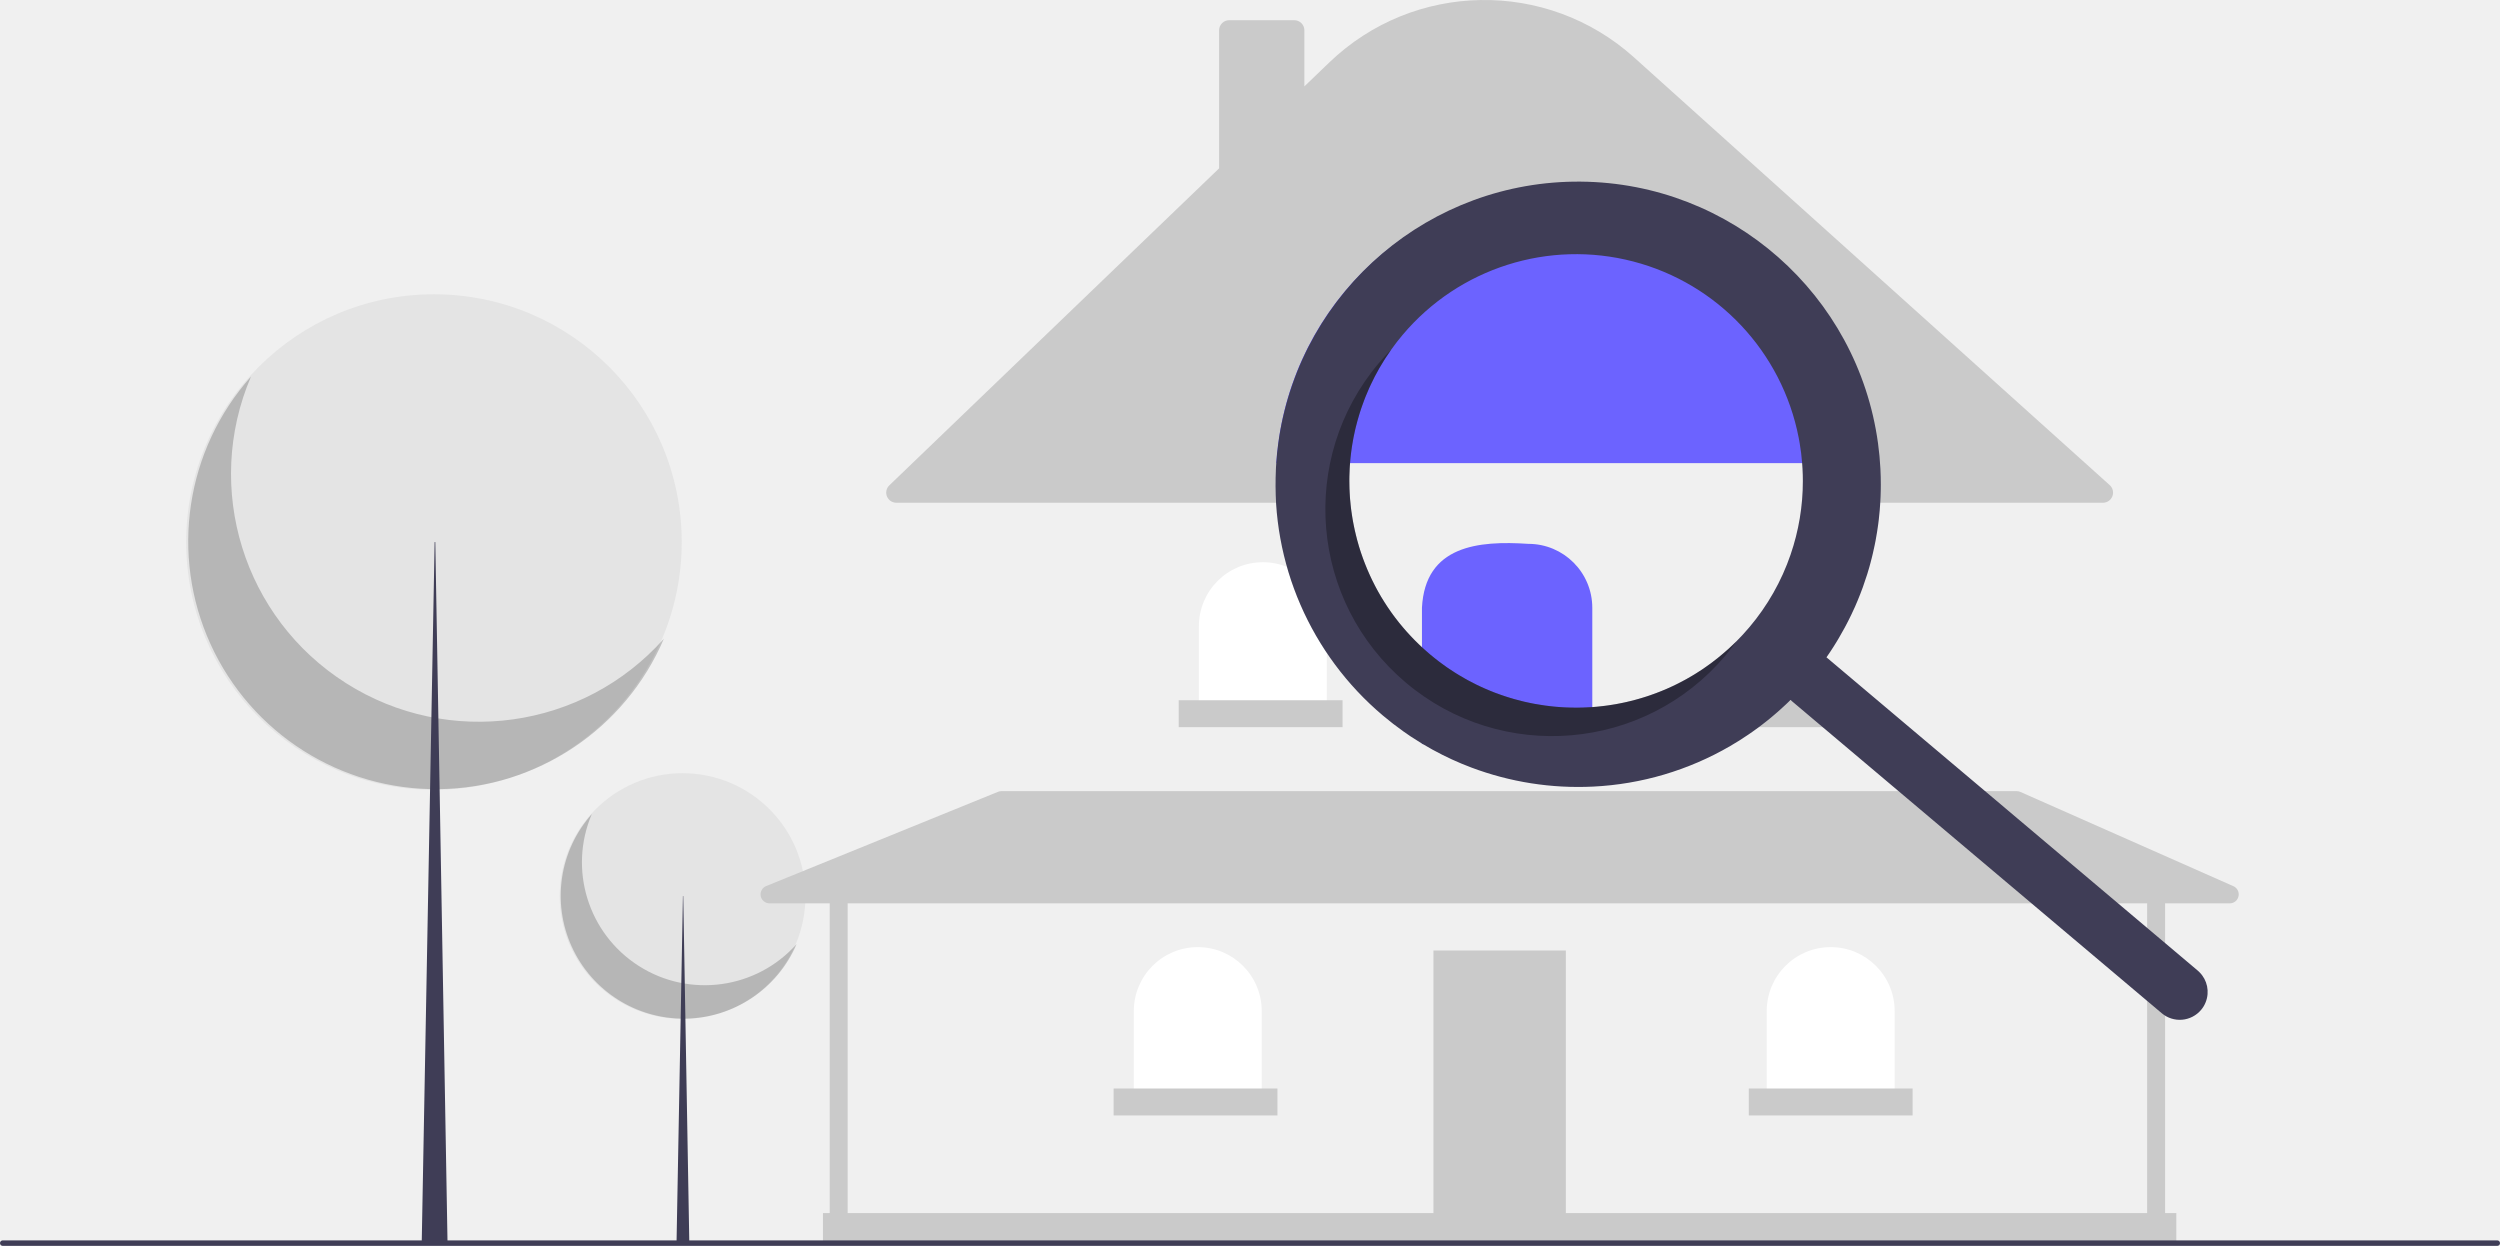
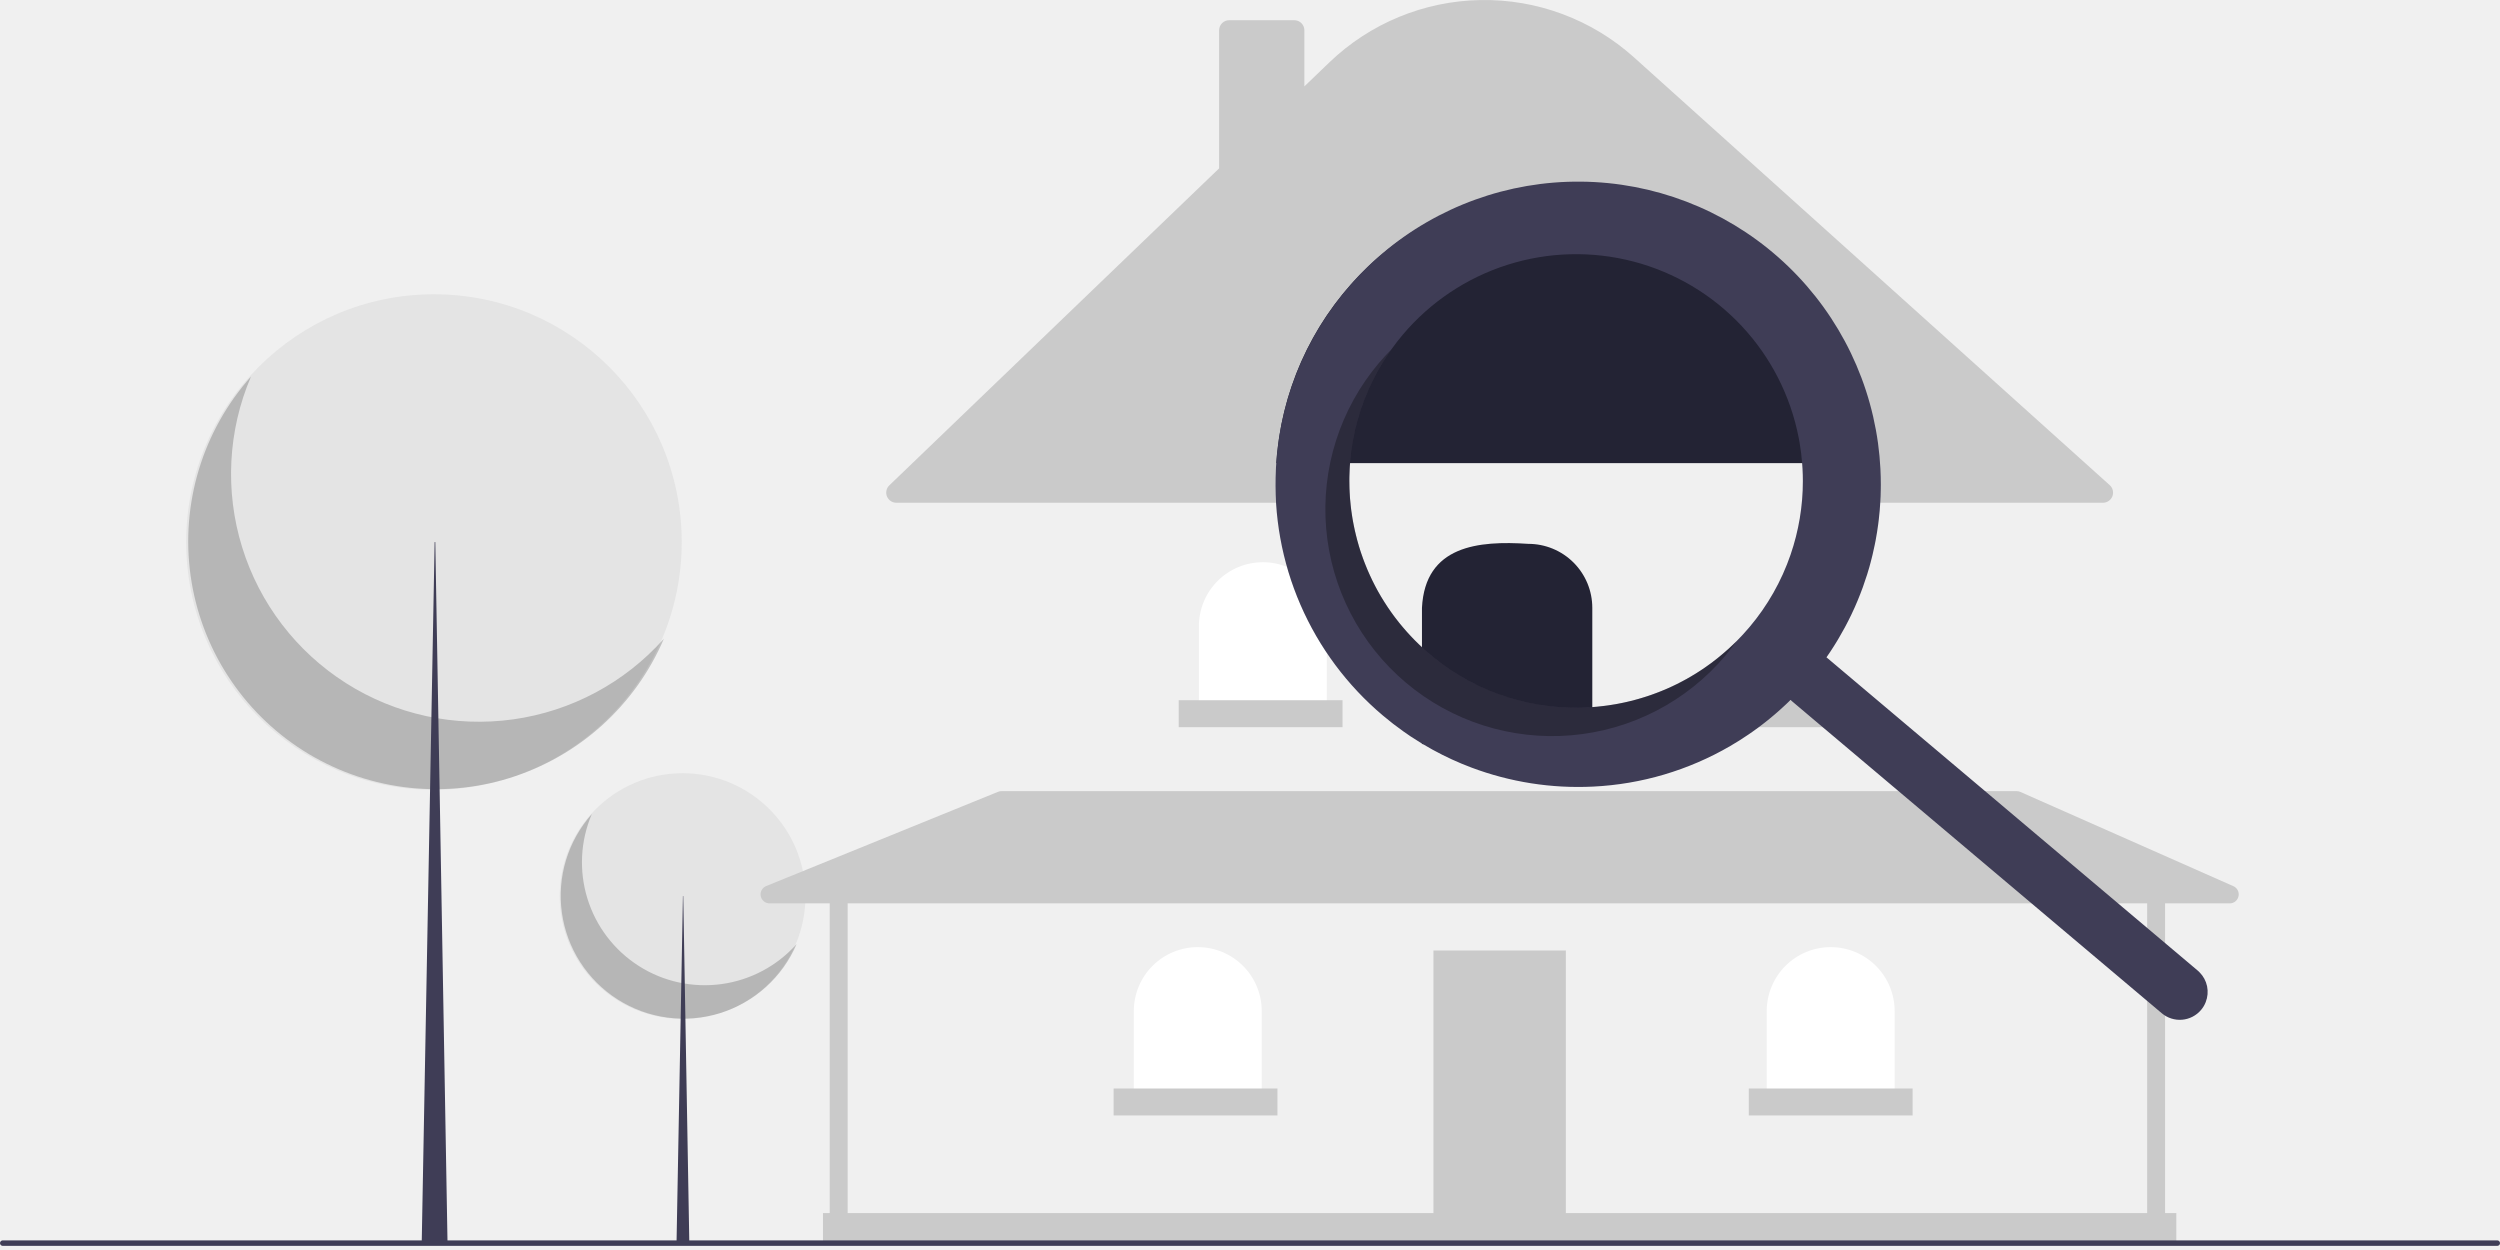
- <svg xmlns="http://www.w3.org/2000/svg" width="909" height="453" viewBox="0 0 909 453" role="img" artist="Katerina Limpitsouni" source="https://undraw.co/">
-   <circle cx="248.187" cy="325.819" r="44.682" fill="#e4e4e4" />
-   <path d="M360.695,519.474a44.686,44.686,0,0,0,74.454,47.29A44.686,44.686,0,1,1,360.695,519.474Z" transform="translate(-145.5 -223.5)" opacity="0.2" style="isolation:isolate" />
-   <polygon points="248.31 325.819 248.432 325.819 250.642 452.5 245.977 452.5 248.31 325.819" fill="#3f3d56" />
-   <circle cx="157.782" cy="197.087" r="90.087" fill="#e4e4e4" />
-   <path d="M236.764,360.416A90.094,90.094,0,0,0,386.876,455.762,90.095,90.095,0,1,1,236.764,360.416Z" transform="translate(-145.5 -223.5)" opacity="0.2" style="isolation:isolate" />
-   <polygon points="158.029 197.087 158.277 197.087 162.732 452.5 153.327 452.5 158.029 197.087" fill="#3f3d56" />
-   <rect x="338.809" y="320.3" width="412.922" height="122.408" fill="#f0f0f0" />
-   <rect x="521.196" y="345.597" width="48.147" height="97.11" fill="#cacaca" />
-   <rect x="362.882" y="175.859" width="364.775" height="112.615" fill="#f0f0f0" />
-   <path d="M910.139,406.295H471.401a3.672,3.672,0,0,1-2.545-6.32l119.907-115.256V234.517a3.676,3.676,0,0,1,3.672-3.672h23.665a3.676,3.676,0,0,1,3.672,3.672v20.396l9.057-8.706a81.373,81.373,0,0,1,110.8-1.842L912.594,399.892a3.673,3.673,0,0,1-2.455,6.403Z" transform="translate(-145.5 -223.5)" fill="#cacaca" />
-   <path d="M459.176,204.421h0a23.257,23.257,0,0,1,23.257,23.257v31.418a0,0,0,0,1,0,0H435.919a0,0,0,0,1,0,0v-31.418A23.257,23.257,0,0,1,459.176,204.421Z" fill="#fff" />
-   <path d="M545.27,204.829h0a23.257,23.257,0,0,1,23.257,23.257v31.418a0,0,0,0,1,0,0H522.012a0,0,0,0,1,0,0v-31.418A23.257,23.257,0,0,1,545.27,204.829Z" fill="#fff" />
-   <path d="M631.363,205.237h0a23.257,23.257,0,0,1,23.257,23.257v31.418a0,0,0,0,1,0,0H608.106a0,0,0,0,1,0,0v-31.418A23.257,23.257,0,0,1,631.363,205.237Z" fill="#fff" />
-   <path d="M665.637,344.373h0a23.257,23.257,0,0,1,23.257,23.257v31.418a0,0,0,0,1,0,0H642.38a0,0,0,0,1,0,0v-31.418A23.257,23.257,0,0,1,665.637,344.373Z" fill="#fff" />
-   <path d="M435.511,344.373h0a23.257,23.257,0,0,1,23.257,23.257v31.418a0,0,0,0,1,0,0H412.254a0,0,0,0,1,0,0v-31.418A23.257,23.257,0,0,1,435.511,344.373Z" fill="#fff" />
-   <path d="M957.557,545.711,880.097,511.437a3.264,3.264,0,0,0-1.321-.279H509.618a3.263,3.263,0,0,0-1.229.24l-84.315,34.274a3.264,3.264,0,0,0,1.229,6.288H447.179v112.615h-2.448V676H936.809V664.575h-4.08v-112.615H956.236A3.264,3.264,0,0,0,957.557,545.711Zm-31.356,118.864H453.707v-112.615H926.2Z" transform="translate(-145.5 -223.5)" fill="#cacaca" />
-   <rect x="428.575" y="254.608" width="59.572" height="9.793" fill="#cacaca" />
-   <rect x="515.892" y="254.608" width="59.572" height="9.793" fill="#cacaca" />
-   <rect x="603.209" y="254.608" width="59.572" height="9.793" fill="#cacaca" />
-   <rect x="635.851" y="395.784" width="59.572" height="9.793" fill="#cacaca" />
-   <rect x="404.909" y="395.784" width="59.572" height="9.793" fill="#cacaca" />
-   <path d="M1053.5,676.5h-907a1,1,0,0,1,0-2h907a1,1,0,0,1,0,2Z" transform="translate(-145.5 -223.5)" fill="#3f3d56" />
-   <path d="M825.366,397.68c0,.64-.01,1.29-.02,1.93-.01.77-.03,1.53-.06,2.3-.03.67-.06,1.33-.1,1.99-.12,2.21-.31,4.41-.57,6.62-.06.56-.13,1.11-.21,1.67-.06.43-.12.87-.19,1.31-.07.49-.14.98-.22,1.47q-.24,1.56-.54,3.12c-.1.52-.2,1.04-.31,1.56-.21,1.03-.44,2.07-.68,3.1-.02.08-.04.17-.06.25-.12.51-.24,1.01-.37,1.52-.04.15-.07.29-.12.44-.09.38-.19.76-.29,1.14-.14.53-.28,1.05-.43,1.58-.24.82-.48,1.63-.73,2.45a2.581,2.581,0,0,0-.08.26c-.48,1.55-.99,3.08-1.55,4.6-.29.8-.6,1.61-.91,2.41-.31.8-.63,1.6-.96,2.39-.32.77-.65,1.54-.98,2.3-.08.18-.16.36-.25.54-.35.79-.71,1.56-1.08,2.33-.01.01-.01.03-.02.04-.29.62-.6,1.24-.91,1.85a.075.075,0,0,1-.02.05c-.3.6-.61,1.2-.93,1.79l-.51.97-.06.11c-.64,1.19-1.3,2.37-2,3.54-.15.26-.3.52-.45.77-.15.26-.31.52-.47.77q-.15.27-.33.54c-.21.34-.42.69-.64,1.03-.04.07-.09.14-.13.21-.38.59-.76,1.17-1.14,1.76-.47.71-.95,1.41-1.44,2.11l-10.86,17.38-.47-.39-.13-.12h-.01l-.43-.36-1.18-1c-.36.35-.71.7-1.07,1.04-.14.14-.29.27-.43.41-.11.1-.21.2-.32.3a104.718,104.718,0,0,1-69.98,29.75h-.03a114.298,114.298,0,0,1-57.03-13.46c-.39-.2-.77-.4-1.15-.63-2.28-1.24-4.51-2.55-6.7-3.95-.01-.01-.02-.01-.03-.02q-3.81-2.7-7.44-5.76a109.927,109.927,0,0,1-38.93-89.79c.03-.67.07-1.33.12-2q.24-3.63.74-7.23c.09-.67.19-1.34.29-2h213.78q.63,4.59.87,9.23C825.316,393.83,825.366,395.75,825.366,397.68Z" transform="translate(-145.5 -223.5)" fill="#f0f0f0" />
-   <path d="M824.346,382.67a108.092,108.092,0,0,0-213.78,0c-.1.66-.2,1.33-.29,2q-.495,3.6-.74,7.23H825.217Q824.976,387.265,824.346,382.67Z" transform="translate(-145.5 -223.5)" fill="#6c63ff" />
-   <path d="M724.459,494.047H662.521V444.5c1.143-22.643,20.496-24.471,38.68-23.256a23.256,23.256,0,0,1,23.257,23.256Z" transform="translate(-145.5 -223.5)" fill="#6c63ff" />
-   <path d="M662.516,458.82V458.83c0,.01.01.01.02.01ZM637.606,382.67c-.04.25-.09.5-.13.75.04-.25.09-.5.14-.75Zm-1.24,9.23c-.03.38-.06.76-.08,1.14q.03-.57.09-1.14a1.475,1.475,0,0,1,.01-.21C636.376,391.76,636.376,391.83,636.366,391.9Zm26.15,66.93c0,.01.01.01.02.01l-.02-.02Zm-24.91-76.16c-.04.25-.09.5-.13.75.04-.25.09-.5.14-.75Zm-1.32,10.37q.03-.57.09-1.14a1.475,1.475,0,0,1,.01-.21c-.01.07-.01.14-.02.21C636.336,392.28,636.306,392.66,636.286,393.04ZM945.226,577a6.772,6.772,0,0,0-.62-.58l-.01-.01-49.52-41.79-1.28-1.08-4.87-4.11-1.22-1.03L880.766,522.54l-1.9-1.6L874.937,517.62l-2.01-1.7-18.96-15.99L843.096,490.76l-1.46-1.23-32.03-27.03c.49-.7.97-1.4,1.44-2.11.38-.59.76-1.17,1.14-1.76.04-.07.09-.14.13-.21.22-.34.43-.69.64-1.03q.18-.27.33-.54c.16-.25.32-.51.47-.77.15-.25.3-.51.45-.77.7-1.17,1.36-2.35,2-3.54l.06-.11.51-.97c.32-.59.63-1.19.93-1.79a.075.075,0,0,0,.02-.05c.31-.61.62-1.23.91-1.85.01-.01.01-.03.02-.04.37-.77.73-1.54,1.08-2.33.09-.18.17-.36.25-.54.33-.76.66-1.53.98-2.3.33-.79.65-1.59.96-2.39.31-.8.62-1.61.91-2.41q.825-2.295,1.55-4.6a2.581,2.581,0,0,1,.08-.26c.25-.82.49-1.63.73-2.45.15-.53.29-1.05.43-1.58.1-.38.2-.76.29-1.14.05-.15.08-.29.12-.44.13-.51.25-1.01.37-1.52.02-.08.04-.17.06-.25.24-1.03.47-2.07.68-3.1.11-.52.21-1.04.31-1.56.19-1.04.38-2.08.54-3.12.08-.49.15-.98.22-1.47.07-.44.13-.88.19-1.31.08-.56.15-1.11.21-1.67.26-2.21.45-4.41.57-6.62.04-.66.07-1.32.1-1.99.03-.77.05-1.53.06-2.3.01-.64.02-1.29.02-1.93,0-1.93-.05-3.85-.15-5.78q-.24-4.635-.87-9.23a110.052,110.052,0,0,0-217.78-2c-.1.66-.2,1.33-.29,2q-.495,3.6-.74,7.23c-.05.67-.09,1.33-.12,2a109.927,109.927,0,0,0,38.93,89.79q3.63,3.06,7.44,5.76c.01.01.02.01.03.02.85.6,1.7,1.19,2.56,1.77,1.37.9,2.75,1.78,4.14,2.62.11.06.22.13.33.19,1.2.72,2.41,1.41,3.62,2.08h.01a108.153,108.153,0,0,0,13.99,6.44,110.384,110.384,0,0,0,44.23,6.94h.03a109.761,109.761,0,0,0,49.91-14.77c2.21-1.28,4.39-2.65,6.52-4.11.53-.36,1.07-.73,1.59-1.1.64-.45,1.28-.92,1.92-1.39.01,0,.01-.01.02-.01a1.43,1.43,0,0,1,.15-.11c.43-.33.87-.66,1.29-.98.11-.08.22-.16.33-.25a.481.481,0,0,0,.08-.07c.25-.18.49-.38.74-.57.25-.19.49-.39.74-.59a.939.939,0,0,0,.12-.09c.28-.23.56-.45.84-.68.29-.23.57-.47.84-.7.28-.23.55-.46.83-.7.24-.2.49-.41.73-.63.08-.06.15-.13.23-.2a.713.713,0,0,1,.1-.08c.33-.28.65-.57.97-.86.08-.07.15-.14.23-.21.49-.44.98-.88,1.46-1.34.11-.1.23-.21.34-.31.11-.1.21-.2.32-.3.14-.14.29-.27.43-.41.36-.34.71-.69,1.07-1.04l1.18,1,.43.36h.01l.13.12.47.39,6.98,5.9.15.13.12.09.79.67,1.58,1.34,1.58,1.33.23.19,7.35,6.2,1.02.86,7.09,5.98,36.7,30.97,1.28,1.08,50.23,42.38,12.88,10.87,4.79,4.04a10.133,10.133,0,0,0,14.29-1.2,9.842,9.842,0,0,0,1.69-2.84A10.091,10.091,0,0,0,945.226,577ZM655.556,345.19a82.447,82.447,0,0,1,143.95,37.48c.13.67.25,1.33.36,2,.41,2.39.71,4.81.89,7.23.05.67.1,1.33.13,2,.09,1.5.13,3.01.13,4.51a82.078,82.078,0,0,1-4.46,26.74v.01a82.007,82.007,0,0,1-14.97,26.38c-.14.16-.28.33-.43.49-1.32,1.56-2.71,3.06-4.14,4.49-.01.01-.02.03-.03.04-.49.49-.99.99-1.49,1.45-1.02.99-2.06,1.93-3.12,2.83q-2.385,2.085-4.89,3.91c-.56.41-1.12.81-1.69,1.21-.56.4-1.13.78-1.7,1.16-1.14.76-2.3,1.49-3.47,2.18-.58.35-1.18.69-1.77,1.02-.59.34-1.19.66-1.79.97-.6.32-1.2.63-1.81.93-1.21.61-2.43,1.18-3.67,1.71q-.93.42-1.86.78c-.39.16-.77.32-1.16.46a3.761,3.761,0,0,1-.47.18q-.315.135-.63.24a1.816,1.816,0,0,1-.21.08c-.43.17-.85.32-1.29.47-.63.23-1.26.44-1.9.64-.64.21-1.27.41-1.91.59-.64.2-1.29.38-1.93.55-.65.18-1.29.35-1.94.5-.69.18-1.38.34-2.08.49-.61.14-1.21.26-1.82.37-.57.12-1.15.22-1.72.32-.8.14-1.6.27-2.41.38-.44.07-.87.13-1.31.17-.19.03-.37.05-.55.07-.56.08-1.12.14-1.67.19-.15.01-.29.03-.43.04-.61.06-1.23.11-1.84.16-1.31.09-2.61.15-3.92.18-.66.01-1.33.02-1.99.02s-1.32-.01-1.98-.03c0,0,0,.01-.01,0-.01.01-.01.01-.02,0a.014.014,0,0,1-.02,0,.17.17,0,0,1-.1,0c-.47,0-.94-.02-1.4-.05-.34-.01-.69-.02-1.04-.05q-.705-.03-1.41-.09c-.15,0-.3-.02-.45-.03a1.486,1.486,0,0,1-.21-.02c-.48-.04-.97-.08-1.45-.13-.24-.02-.49-.04-.73-.07-.73-.08-1.46-.17-2.18-.27-.82-.1-1.64-.22-2.45-.37-.38-.05-.75-.12-1.12-.19q-.735-.12-1.47-.27c-.51-.1-1.02-.2-1.53-.32-.41-.09-.83-.18-1.24-.28-.2-.04-.4-.09-.59-.14-1.05-.25-2.09-.52-3.12-.82-.65-.18-1.3-.37-1.94-.57-.88-.27-1.75-.56-2.62-.87-.34-.11-.67-.23-1.01-.36-.34-.11-.67-.24-1.01-.37-.31-.11-.62-.23-.92-.35-.5-.19-.99-.39-1.48-.59-1.01-.41-2-.84-2.99-1.3-.56-.27-1.12-.53-1.67-.8q-3.255-1.575-6.41-3.5c-.52-.31-1.04-.64-1.56-.97-.65-.4-1.28-.82-1.91-1.24-.35-.24-.69-.47-1.03-.71-.63-.44-1.25-.89-1.86-1.34-.32-.23-.64-.47-.95-.71-1.11-.84-2.2-1.72-3.27-2.62-.51-.43-1.02-.87-1.52-1.32-.21-.18-.42-.37-.63-.56-.24-.22-.48-.43-.71-.66l-.02-.02c-.35-.31-.7-.64-1.04-.97-.53-.5-1.05-1.01-1.55-1.53-.52-.51-1.02-1.04-1.51-1.56-.5-.52-.98-1.05-1.45-1.59q-.72-.795-1.41-1.62c-.45-.52-.89-1.06-1.31-1.59q-1.53-1.89-2.92-3.85c-.43-.6-.84-1.2-1.24-1.81-.43-.62-.84-1.25-1.23-1.88-.41-.63-.8-1.27-1.18-1.92a.209.209,0,0,0-.04-.06c-.75-1.27-1.47-2.55-2.14-3.85q-1.035-1.98-1.95-4c-.31-.67-.61-1.35-.89-2.03-.58-1.37-1.12-2.74-1.62-4.13-.25-.67-.48-1.34-.71-2.02a.495.495,0,0,0-.04-.13c-.46-1.38-.88-2.77-1.25-4.17-.01-.02-.01-.04-.02-.06-.19-.69-.37-1.38-.53-2.08-.16-.61-.3-1.22-.43-1.84-.15-.69-.3-1.38-.43-2.08-.07-.36-.14-.72-.2-1.08-.06-.3-.11-.61-.16-.91-.05-.3-.1-.61-.15-.92q-.15-.915-.27-1.83c-.1-.72-.18-1.44-.26-2.17-.09-.87-.17-1.74-.24-2.62-.05-.59-.08-1.19-.11-1.79-.03-.55-.06-1.1-.07-1.65a.139.139,0,0,1,0-.09.014.014,0,0,1,0-.02c-.01-.01-.01-.01,0-.02a.014.014,0,0,1,0-.02c-.01-.22-.02-.44-.02-.66q-.03-.975-.03-1.95c0-.59.01-1.17.02-1.76q.03-1.23.09-2.46c0-.18.02-.35.03-.53.01-.18.02-.35.03-.53q.03-.57.09-1.14a1.475,1.475,0,0,1,.01-.21c.03-.43.07-.86.11-1.29.08-.86.18-1.73.29-2.59.06-.43.11-.86.18-1.29.04-.3.09-.61.14-.92q.06-.465.15-.93c.07-.41.14-.83.22-1.25.04-.25.09-.5.14-.75q.285-1.5.63-3c.23-1.01.49-2.01.77-3.01.27-1.01.57-2.02.89-3.03.15-.51.31-1.01.49-1.51.33-1.01.68-2.01,1.07-3,.18-.49.37-.99.58-1.48.4-.99.82-1.98,1.25-2.95.22-.49.44-.98.68-1.47.45-.97.92-1.94,1.43-2.89.49-.97,1.02-1.92,1.56-2.86s1.1-1.88,1.69-2.81c.27-.46.57-.93.88-1.38.6-.92,1.23-1.84,1.87-2.74C652.697,348.72,654.086,346.93,655.556,345.19ZM636.366,391.9c-.03.38-.06.76-.08,1.14q.03-.57.09-1.14a1.475,1.475,0,0,1,.01-.21C636.376,391.76,636.376,391.83,636.366,391.9Zm1.24-9.23c-.04.25-.09.5-.13.75.04-.25.09-.5.14-.75Zm24.91,76.15V458.83c0,.01.01.01.02.01Z" transform="translate(-145.5 -223.5)" fill="#3f3d56" />
-   <path d="M665.398,461.379a82.455,82.455,0,0,1-13.991-110.84q-2.365,2.381-4.572,4.988A82.45,82.45,0,1,0,772.864,461.87q2.202-2.61,4.148-5.346A82.455,82.455,0,0,1,665.398,461.379Z" transform="translate(-145.5 -223.5)" opacity="0.3" style="isolation:isolate" />
+ <svg xmlns="http://www.w3.org/2000/svg" width="148" height="74" viewBox="0 0 148 74" fill="none">
+   <path d="M40.409 60.324C44.427 60.324 47.684 57.067 47.684 53.049C47.684 49.031 44.427 45.774 40.409 45.774C36.391 45.774 33.134 49.031 33.134 53.049C33.134 57.067 36.391 60.324 40.409 60.324Z" fill="#E4E4E4" />
+   <path opacity="0.2" d="M35.037 48.19C34.359 49.777 34.267 51.554 34.778 53.203C35.288 54.852 36.369 56.265 37.826 57.191C39.283 58.117 41.022 58.494 42.732 58.255C44.442 58.017 46.011 57.178 47.16 55.889C46.745 56.859 46.125 57.727 45.341 58.433C44.558 59.139 43.63 59.667 42.623 59.979C41.616 60.291 40.552 60.381 39.507 60.241C38.462 60.102 37.459 59.737 36.569 59.171C35.678 58.606 34.922 57.853 34.351 56.966C33.78 56.079 33.409 55.079 33.264 54.034C33.118 52.99 33.201 51.926 33.507 50.917C33.814 49.908 34.336 48.977 35.037 48.19Z" fill="black" />
+   <path d="M40.429 53.049H40.449L40.809 73.674H40.049L40.429 53.049Z" fill="#3F3D56" />
+   <path d="M25.689 46.757C33.79 46.757 40.357 40.19 40.357 32.089C40.357 23.988 33.79 17.421 25.689 17.421C17.589 17.421 11.022 23.988 11.022 32.089C11.022 40.19 17.589 46.757 25.689 46.757Z" fill="#E4E4E4" />
+   <path opacity="0.2" d="M14.859 22.292C13.491 25.493 13.306 29.075 14.336 32.4C15.366 35.724 17.544 38.575 20.483 40.441C23.421 42.307 26.926 43.067 30.374 42.587C33.821 42.106 36.985 40.415 39.3 37.816C38.464 39.771 37.213 41.522 35.634 42.946C34.055 44.369 32.185 45.433 30.153 46.062C28.122 46.692 25.979 46.872 23.871 46.591C21.763 46.309 19.742 45.573 17.947 44.433C16.152 43.293 14.626 41.776 13.476 39.988C12.325 38.2 11.577 36.183 11.283 34.077C10.989 31.971 11.157 29.826 11.775 27.791C12.392 25.756 13.445 23.88 14.859 22.292Z" fill="black" />
+   <path d="M25.73 32.089H25.77L26.495 73.674H24.964L25.73 32.089Z" fill="#3F3D56" />
+   <path d="M122.394 52.15H55.164V72.08H122.394V52.15Z" fill="#F0F0F0" />
+   <path d="M92.698 56.269H84.859V72.08H92.698V56.269Z" fill="#CACACA" />
+   <path d="M118.474 28.633H59.083V46.968H118.474V28.633Z" fill="#F0F0F0" />
+   <path d="M124.496 29.762H53.062C52.943 29.762 52.826 29.727 52.727 29.66C52.629 29.593 52.552 29.498 52.507 29.388C52.463 29.277 52.452 29.156 52.477 29.039C52.502 28.922 52.562 28.816 52.648 28.733L72.171 9.968V1.794C72.171 1.635 72.234 1.483 72.346 1.371C72.458 1.259 72.61 1.196 72.768 1.196H76.621C76.78 1.196 76.932 1.259 77.044 1.371C77.156 1.483 77.219 1.635 77.219 1.794V5.115L78.694 3.697C81.107 1.378 84.308 0.058 87.655 0.002C91.002 -0.054 94.245 1.159 96.734 3.397L124.895 28.72C124.985 28.8 125.049 28.907 125.077 29.024C125.105 29.142 125.097 29.265 125.054 29.378C125.011 29.491 124.934 29.588 124.834 29.657C124.735 29.726 124.617 29.762 124.496 29.762Z" fill="#CACACA" />
+   <path d="M74.761 33.283C75.259 33.283 75.751 33.381 76.21 33.571C76.67 33.762 77.087 34.041 77.439 34.392C77.791 34.744 78.07 35.161 78.26 35.621C78.45 36.08 78.548 36.573 78.548 37.07V42.185H70.975V37.07C70.975 36.573 71.073 36.08 71.263 35.621C71.453 35.161 71.732 34.744 72.084 34.392C72.435 34.041 72.853 33.762 73.312 33.571C73.772 33.381 74.264 33.283 74.761 33.283Z" fill="white" />
+   <path d="M88.779 33.35C89.783 33.35 90.746 33.749 91.456 34.459C92.166 35.169 92.566 36.132 92.566 37.136V42.252H84.992V37.136C84.992 36.132 85.391 35.169 86.101 34.459C86.811 33.749 87.775 33.35 88.779 33.35Z" fill="white" />
+   <path d="M102.796 33.416C103.801 33.416 104.764 33.815 105.474 34.525C106.184 35.235 106.583 36.198 106.583 37.203V42.318H99.01V37.203C99.01 36.198 99.409 35.235 100.119 34.525C100.829 33.815 101.792 33.416 102.796 33.416Z" fill="white" />
+   <path d="M108.377 56.07C109.381 56.07 110.344 56.469 111.054 57.179C111.764 57.889 112.163 58.852 112.163 59.856V64.972H104.59V59.856C104.59 58.852 104.989 57.889 105.699 57.179C106.409 56.469 107.372 56.07 108.377 56.07Z" fill="white" />
+   <path d="M70.908 56.07C71.913 56.07 72.876 56.469 73.586 57.179C74.296 57.889 74.695 58.852 74.695 59.856V64.972H67.122V59.856C67.122 59.359 67.219 58.867 67.41 58.407C67.6 57.948 67.879 57.53 68.231 57.179C68.582 56.827 69 56.548 69.459 56.358C69.919 56.168 70.411 56.07 70.908 56.07Z" fill="white" />
+   <path d="M132.216 52.461L119.604 46.881C119.537 46.851 119.463 46.836 119.389 46.836H59.284C59.216 46.836 59.148 46.849 59.084 46.875L45.356 52.455C45.242 52.502 45.148 52.586 45.089 52.695C45.03 52.803 45.011 52.928 45.035 53.049C45.059 53.17 45.123 53.279 45.219 53.358C45.314 53.436 45.433 53.479 45.556 53.479H49.118V71.814H48.72V73.675H128.838V71.814H128.174V53.479H132.001C132.123 53.479 132.241 53.437 132.336 53.36C132.43 53.283 132.496 53.176 132.521 53.057C132.546 52.938 132.53 52.814 132.474 52.705C132.419 52.597 132.328 52.511 132.216 52.461ZM127.111 71.814H50.181V53.479H127.111V71.814Z" fill="#CACACA" />
+   <path d="M79.478 41.454H69.779V43.049H79.478V41.454Z" fill="#CACACA" />
+   <path d="M93.695 41.454H83.996V43.049H93.695V41.454Z" fill="#CACACA" />
+   <path d="M107.912 41.454H98.212V43.049H107.912V41.454Z" fill="#CACACA" />
+   <path d="M113.226 64.44H103.527V66.035H113.226V64.44Z" fill="#CACACA" />
+   <path d="M75.625 64.44H65.926V66.035H75.625V64.44Z" fill="#CACACA" />
+   <path d="M147.837 73.756H0.163C0.12 73.756 0.078 73.739 0.048 73.708C0.017 73.678 0 73.636 0 73.593C0 73.55 0.017 73.508 0.048 73.478C0.078 73.447 0.12 73.43 0.163 73.43H147.837C147.88 73.43 147.922 73.447 147.952 73.478C147.983 73.508 148 73.55 148 73.593C148 73.636 147.983 73.678 147.952 73.708C147.922 73.739 147.88 73.756 147.837 73.756Z" fill="#3F3D56" />
+   <path d="M110.693 28.359C110.693 28.464 110.692 28.57 110.69 28.674C110.688 28.799 110.685 28.923 110.68 29.048C110.675 29.157 110.671 29.265 110.664 29.372C110.644 29.732 110.614 30.09 110.571 30.45C110.561 30.541 110.55 30.631 110.537 30.722C110.527 30.792 110.517 30.864 110.506 30.935C110.495 31.015 110.483 31.095 110.47 31.174C110.444 31.344 110.415 31.513 110.382 31.683C110.366 31.767 110.35 31.852 110.332 31.936C110.298 32.104 110.26 32.274 110.221 32.441C110.218 32.454 110.215 32.469 110.211 32.482C110.192 32.565 110.172 32.646 110.151 32.729C110.145 32.754 110.14 32.777 110.132 32.801C110.117 32.863 110.101 32.925 110.084 32.987C110.062 33.073 110.039 33.158 110.014 33.244C109.975 33.377 109.936 33.509 109.896 33.643C109.89 33.657 109.886 33.671 109.883 33.685C109.804 33.938 109.721 34.187 109.63 34.434C109.583 34.564 109.532 34.696 109.482 34.827C109.432 34.957 109.379 35.087 109.326 35.216C109.274 35.341 109.22 35.466 109.166 35.59C109.153 35.619 109.14 35.649 109.125 35.678C109.068 35.807 109.01 35.932 108.95 36.057C108.948 36.059 108.948 36.062 108.946 36.064C108.899 36.165 108.849 36.266 108.798 36.365C108.798 36.368 108.797 36.371 108.795 36.373C108.746 36.471 108.696 36.569 108.643 36.665L108.56 36.823L108.551 36.841C108.446 37.034 108.339 37.226 108.225 37.417C108.201 37.459 108.176 37.502 108.152 37.542C108.127 37.585 108.101 37.627 108.075 37.668C108.059 37.697 108.041 37.726 108.022 37.756C107.987 37.811 107.953 37.868 107.917 37.923C107.911 37.935 107.903 37.946 107.896 37.958C107.834 38.053 107.772 38.148 107.711 38.244C107.634 38.36 107.556 38.474 107.476 38.588L105.708 41.417L105.631 41.354L105.61 41.334H105.609L105.539 41.276L105.346 41.113C105.288 41.17 105.231 41.227 105.172 41.282C105.149 41.305 105.125 41.326 105.102 41.349C105.084 41.365 105.068 41.382 105.05 41.398C101.993 44.383 97.927 46.112 93.656 46.242H93.651C90.418 46.33 87.218 45.575 84.366 44.05C84.302 44.017 84.241 43.985 84.179 43.947C83.808 43.745 83.444 43.532 83.088 43.304C83.086 43.303 83.085 43.303 83.083 43.301C82.669 43.008 82.266 42.695 81.872 42.363C79.758 40.581 78.085 38.334 76.986 35.798C75.886 33.261 75.389 30.505 75.533 27.744C75.538 27.635 75.545 27.527 75.553 27.418C75.579 27.024 75.619 26.632 75.673 26.241C75.688 26.132 75.704 26.023 75.72 25.916H110.527C110.596 26.414 110.643 26.915 110.669 27.418C110.685 27.733 110.693 28.045 110.693 28.359Z" fill="#F0F0F0" />
+   <path d="M110.527 25.916C109.901 21.748 107.799 17.944 104.606 15.195C101.412 12.446 97.338 10.934 93.124 10.934C88.91 10.934 84.836 12.446 81.642 15.195C78.448 17.944 76.347 21.748 75.72 25.916C75.704 26.023 75.688 26.132 75.673 26.241C75.62 26.632 75.579 27.024 75.553 27.418H110.669C110.643 26.915 110.596 26.414 110.527 25.916Z" fill="#232334" />
+   <path d="M94.264 44.049H84.18V35.983C84.365 32.296 87.516 31.998 90.477 32.196C90.975 32.196 91.467 32.294 91.926 32.484C92.386 32.674 92.803 32.953 93.155 33.305C93.507 33.657 93.785 34.074 93.976 34.533C94.166 34.993 94.264 35.485 94.264 35.983V44.049Z" fill="#232334" />
+   <path d="M84.179 38.314V38.316C84.179 38.317 84.18 38.317 84.182 38.317L84.179 38.314ZM80.123 25.916C80.116 25.956 80.108 25.997 80.102 26.038C80.108 25.997 80.116 25.956 80.125 25.916H80.123ZM79.921 27.418C79.916 27.48 79.911 27.542 79.908 27.604C79.911 27.542 79.916 27.48 79.923 27.418C79.922 27.407 79.923 27.395 79.924 27.384C79.923 27.396 79.923 27.407 79.921 27.418ZM84.179 38.316C84.179 38.317 84.18 38.317 84.182 38.317L84.179 38.314V38.316ZM80.123 25.916C80.116 25.956 80.108 25.997 80.102 26.038C80.108 25.997 80.116 25.956 80.125 25.916H80.123ZM79.908 27.604C79.911 27.542 79.916 27.48 79.923 27.418C79.922 27.407 79.923 27.395 79.924 27.384C79.923 27.396 79.923 27.407 79.921 27.418C79.916 27.48 79.911 27.542 79.908 27.604ZM130.208 57.556C130.177 57.522 130.143 57.491 130.108 57.461L130.106 57.46L122.043 50.656L121.835 50.48L121.042 49.81L120.843 49.643L119.713 48.689L119.404 48.428L118.764 47.888L118.437 47.611L115.35 45.007L113.58 43.514L113.342 43.314L108.127 38.913C108.207 38.799 108.285 38.685 108.362 38.57C108.424 38.474 108.486 38.379 108.547 38.283C108.554 38.272 108.562 38.26 108.569 38.249C108.604 38.194 108.639 38.137 108.673 38.081C108.692 38.052 108.71 38.023 108.727 37.993C108.753 37.953 108.779 37.91 108.803 37.868C108.827 37.827 108.852 37.785 108.876 37.743C108.99 37.552 109.098 37.36 109.202 37.166L109.212 37.148L109.295 36.99C109.347 36.894 109.397 36.797 109.446 36.699C109.448 36.697 109.449 36.694 109.449 36.691C109.5 36.592 109.55 36.49 109.598 36.39C109.599 36.388 109.599 36.385 109.601 36.383C109.661 36.258 109.72 36.132 109.777 36.004C109.791 35.974 109.804 35.945 109.817 35.916C109.871 35.792 109.925 35.667 109.977 35.541C110.031 35.413 110.083 35.282 110.133 35.152C110.184 35.022 110.234 34.89 110.281 34.76C110.371 34.511 110.455 34.261 110.534 34.011C110.537 33.996 110.542 33.982 110.547 33.968C110.588 33.835 110.627 33.703 110.666 33.57C110.69 33.483 110.713 33.399 110.736 33.312C110.752 33.251 110.768 33.189 110.783 33.127C110.791 33.102 110.796 33.08 110.802 33.055C110.824 32.972 110.843 32.891 110.863 32.808C110.866 32.795 110.869 32.78 110.872 32.767C110.911 32.599 110.949 32.43 110.983 32.262C111.001 32.178 111.017 32.093 111.034 32.008C111.065 31.839 111.095 31.669 111.122 31.5C111.135 31.42 111.146 31.341 111.157 31.261C111.169 31.189 111.179 31.118 111.188 31.048C111.201 30.956 111.213 30.867 111.222 30.776C111.265 30.416 111.296 30.058 111.315 29.698C111.322 29.59 111.327 29.483 111.332 29.374C111.336 29.248 111.34 29.125 111.341 28.999C111.343 28.895 111.345 28.789 111.345 28.685C111.345 28.371 111.336 28.058 111.32 27.744C111.294 27.241 111.247 26.74 111.179 26.241C110.595 21.978 108.497 18.067 105.268 15.223C102.038 12.379 97.893 10.792 93.59 10.753C89.287 10.713 85.114 12.224 81.833 15.008C78.552 17.792 76.382 21.664 75.72 25.916C75.704 26.023 75.688 26.132 75.673 26.241C75.62 26.632 75.579 27.024 75.553 27.418C75.545 27.527 75.538 27.635 75.533 27.744C75.389 30.505 75.886 33.261 76.986 35.798C78.085 38.334 79.758 40.582 81.872 42.363C82.266 42.696 82.669 43.008 83.083 43.301C83.085 43.303 83.086 43.303 83.088 43.304C83.226 43.402 83.365 43.498 83.505 43.593C83.728 43.739 83.952 43.882 84.179 44.019C84.197 44.029 84.215 44.04 84.232 44.05C84.428 44.167 84.625 44.28 84.822 44.389H84.823C85.557 44.792 86.318 45.142 87.101 45.437C89.399 46.302 91.85 46.687 94.303 46.567H94.308C97.17 46.429 99.957 45.604 102.434 44.162C102.793 43.954 103.148 43.731 103.495 43.493C103.582 43.435 103.669 43.374 103.754 43.314C103.858 43.241 103.962 43.164 104.067 43.088C104.068 43.088 104.068 43.086 104.07 43.086C104.078 43.08 104.086 43.074 104.094 43.068C104.164 43.015 104.236 42.961 104.304 42.909C104.322 42.896 104.34 42.883 104.358 42.868C104.363 42.865 104.367 42.861 104.371 42.857C104.412 42.827 104.451 42.795 104.492 42.764C104.532 42.733 104.571 42.7 104.612 42.668C104.619 42.663 104.626 42.658 104.632 42.653C104.677 42.616 104.723 42.58 104.768 42.542C104.816 42.505 104.861 42.466 104.905 42.428C104.951 42.391 104.995 42.353 105.04 42.315C105.079 42.282 105.12 42.248 105.159 42.212C105.172 42.202 105.184 42.191 105.197 42.179C105.202 42.175 105.207 42.17 105.213 42.166C105.267 42.121 105.319 42.074 105.371 42.026C105.384 42.015 105.395 42.004 105.408 41.992C105.488 41.92 105.568 41.849 105.646 41.774C105.664 41.758 105.683 41.74 105.701 41.723C105.719 41.707 105.736 41.691 105.753 41.675C105.776 41.652 105.801 41.631 105.823 41.608C105.882 41.553 105.939 41.495 105.998 41.438L106.19 41.601L106.26 41.66H106.261L106.283 41.679L106.359 41.743L107.496 42.704L107.52 42.725L107.54 42.739L107.668 42.849L107.925 43.067L108.183 43.283L108.22 43.314L109.417 44.324L109.583 44.464L110.737 45.437L116.713 50.48L116.921 50.656L125.099 57.556L127.196 59.325L127.976 59.983C128.142 60.123 128.333 60.229 128.54 60.295C128.746 60.361 128.964 60.386 129.18 60.368C129.396 60.35 129.607 60.289 129.799 60.19C129.992 60.09 130.163 59.954 130.303 59.788C130.42 59.65 130.513 59.494 130.578 59.325C130.696 59.027 130.724 58.7 130.659 58.385C130.593 58.071 130.436 57.782 130.208 57.556ZM83.046 19.813C84.679 17.878 86.827 16.444 89.24 15.677C91.654 14.91 94.236 14.842 96.687 15.48C99.138 16.118 101.358 17.437 103.092 19.283C104.825 21.13 106.001 23.429 106.483 25.916C106.504 26.025 106.524 26.132 106.542 26.241C106.608 26.63 106.657 27.024 106.686 27.418C106.695 27.527 106.703 27.635 106.708 27.744C106.722 27.988 106.729 28.234 106.729 28.478C106.73 29.96 106.484 31.431 106.003 32.832V32.834C105.464 34.404 104.638 35.861 103.565 37.129C103.542 37.155 103.52 37.182 103.495 37.209C103.28 37.462 103.054 37.707 102.821 37.94C102.82 37.941 102.818 37.944 102.816 37.946C102.736 38.026 102.655 38.107 102.574 38.182C102.408 38.343 102.238 38.496 102.066 38.643C101.807 38.869 101.541 39.081 101.27 39.28C101.178 39.346 101.087 39.411 100.994 39.477C100.903 39.542 100.81 39.604 100.718 39.666C100.532 39.789 100.343 39.908 100.153 40.02C100.058 40.077 99.96 40.133 99.864 40.187C99.768 40.242 99.671 40.294 99.573 40.344C99.475 40.397 99.378 40.447 99.278 40.496C99.081 40.595 98.883 40.688 98.681 40.774C98.58 40.82 98.479 40.862 98.378 40.901C98.314 40.927 98.252 40.953 98.189 40.976C98.164 40.988 98.139 40.997 98.112 41.005C98.078 41.02 98.044 41.033 98.01 41.044C97.999 41.05 97.987 41.054 97.976 41.057C97.906 41.085 97.837 41.11 97.766 41.134C97.663 41.172 97.561 41.206 97.456 41.238C97.352 41.273 97.25 41.305 97.145 41.334C97.041 41.367 96.935 41.396 96.831 41.424C96.725 41.453 96.621 41.481 96.515 41.505C96.403 41.535 96.291 41.561 96.177 41.585C96.077 41.608 95.98 41.627 95.88 41.645C95.787 41.665 95.693 41.681 95.6 41.697C95.47 41.72 95.34 41.741 95.208 41.759C95.136 41.771 95.066 41.781 94.995 41.787C94.964 41.792 94.934 41.795 94.905 41.798C94.814 41.811 94.723 41.821 94.633 41.829C94.609 41.831 94.586 41.834 94.563 41.836C94.464 41.846 94.363 41.854 94.263 41.862C94.05 41.877 93.839 41.886 93.625 41.891C93.518 41.893 93.409 41.894 93.301 41.894C93.194 41.894 93.086 41.893 92.979 41.889C92.979 41.889 92.979 41.891 92.977 41.889C92.976 41.891 92.976 41.891 92.974 41.889C92.974 41.89 92.974 41.89 92.973 41.89C92.973 41.89 92.973 41.89 92.972 41.89C92.972 41.89 92.972 41.89 92.972 41.89C92.971 41.89 92.971 41.89 92.971 41.889C92.966 41.891 92.96 41.891 92.954 41.889C92.878 41.889 92.801 41.886 92.727 41.881C92.671 41.88 92.614 41.878 92.557 41.873C92.481 41.87 92.404 41.865 92.328 41.859C92.303 41.859 92.279 41.855 92.254 41.854C92.243 41.853 92.231 41.852 92.22 41.85C92.142 41.844 92.062 41.837 91.984 41.829C91.945 41.826 91.904 41.823 91.865 41.818C91.746 41.805 91.627 41.79 91.51 41.774C91.377 41.758 91.243 41.738 91.111 41.714C91.049 41.706 90.989 41.694 90.929 41.683C90.849 41.67 90.769 41.655 90.69 41.639C90.607 41.623 90.524 41.606 90.441 41.587C90.374 41.572 90.305 41.557 90.239 41.541C90.206 41.535 90.174 41.526 90.143 41.518C89.972 41.478 89.802 41.434 89.635 41.385C89.529 41.355 89.423 41.325 89.319 41.292C89.175 41.248 89.034 41.201 88.892 41.15C88.837 41.132 88.783 41.113 88.728 41.092C88.672 41.074 88.619 41.053 88.563 41.032C88.513 41.014 88.462 40.994 88.413 40.974C88.332 40.944 88.252 40.911 88.172 40.879C88.008 40.812 87.847 40.742 87.686 40.667C87.594 40.623 87.503 40.581 87.414 40.536C87.061 40.366 86.713 40.176 86.37 39.967C86.285 39.916 86.201 39.862 86.116 39.809C86.01 39.744 85.908 39.675 85.805 39.607C85.748 39.568 85.693 39.53 85.638 39.491C85.535 39.42 85.434 39.346 85.335 39.273C85.283 39.236 85.23 39.197 85.18 39.157C84.999 39.021 84.822 38.877 84.648 38.731C84.565 38.661 84.481 38.589 84.4 38.516C84.366 38.487 84.332 38.456 84.297 38.425C84.258 38.389 84.219 38.355 84.182 38.317L84.179 38.314C84.122 38.264 84.065 38.21 84.009 38.156C83.923 38.075 83.838 37.992 83.757 37.907C83.672 37.824 83.591 37.738 83.511 37.653C83.43 37.568 83.352 37.482 83.275 37.394C83.197 37.308 83.12 37.22 83.046 37.13C82.972 37.046 82.901 36.958 82.832 36.871C82.666 36.666 82.508 36.457 82.357 36.245C82.287 36.147 82.22 36.049 82.155 35.95C82.085 35.849 82.018 35.746 81.955 35.644C81.888 35.541 81.824 35.437 81.763 35.331C81.761 35.328 81.759 35.324 81.756 35.322C81.634 35.115 81.517 34.906 81.407 34.695C81.295 34.48 81.189 34.263 81.09 34.043C81.04 33.934 80.991 33.824 80.945 33.713C80.851 33.49 80.763 33.267 80.681 33.041C80.641 32.931 80.603 32.822 80.566 32.712C80.565 32.704 80.562 32.697 80.559 32.69C80.484 32.466 80.416 32.239 80.356 32.011C80.354 32.008 80.354 32.005 80.353 32.002C80.322 31.889 80.292 31.777 80.266 31.663C80.24 31.564 80.217 31.464 80.196 31.363C80.172 31.251 80.147 31.139 80.126 31.025C80.115 30.966 80.103 30.908 80.094 30.849C80.084 30.8 80.076 30.75 80.067 30.701C80.059 30.652 80.051 30.602 80.043 30.551C80.027 30.452 80.012 30.352 79.999 30.253C79.983 30.136 79.97 30.019 79.957 29.9C79.942 29.758 79.929 29.616 79.918 29.473C79.91 29.377 79.905 29.279 79.9 29.182C79.895 29.092 79.89 29.003 79.888 28.913C79.887 28.908 79.887 28.903 79.888 28.898C79.888 28.898 79.888 28.898 79.888 28.898C79.888 28.897 79.888 28.897 79.888 28.897C79.888 28.896 79.888 28.896 79.888 28.896C79.888 28.896 79.888 28.895 79.888 28.895C79.887 28.893 79.887 28.893 79.888 28.892C79.888 28.892 79.888 28.891 79.888 28.891C79.888 28.891 79.888 28.891 79.888 28.89C79.888 28.89 79.888 28.89 79.888 28.889C79.888 28.889 79.888 28.889 79.888 28.889C79.887 28.853 79.885 28.817 79.885 28.781C79.882 28.675 79.88 28.57 79.88 28.464C79.88 28.368 79.882 28.273 79.884 28.177C79.887 28.044 79.892 27.91 79.898 27.777C79.898 27.747 79.901 27.72 79.903 27.69C79.905 27.661 79.906 27.633 79.908 27.604C79.911 27.542 79.916 27.48 79.923 27.418C79.922 27.407 79.923 27.395 79.924 27.384C79.929 27.314 79.936 27.244 79.942 27.174C79.955 27.034 79.972 26.892 79.989 26.753C79.999 26.683 80.007 26.613 80.019 26.543C80.025 26.494 80.033 26.443 80.041 26.393C80.048 26.342 80.056 26.292 80.066 26.241C80.077 26.174 80.089 26.106 80.102 26.038C80.108 25.997 80.116 25.956 80.125 25.916C80.156 25.753 80.19 25.59 80.227 25.427C80.264 25.263 80.307 25.1 80.353 24.937C80.396 24.773 80.445 24.608 80.497 24.444C80.522 24.361 80.548 24.279 80.577 24.198C80.631 24.034 80.688 23.871 80.751 23.709C80.781 23.63 80.812 23.548 80.846 23.468C80.911 23.307 80.979 23.146 81.049 22.988C81.085 22.908 81.121 22.829 81.16 22.749C81.233 22.591 81.31 22.433 81.393 22.278C81.473 22.12 81.559 21.966 81.647 21.813C81.735 21.66 81.826 21.507 81.922 21.355C81.966 21.28 82.015 21.204 82.065 21.131C82.163 20.981 82.266 20.831 82.37 20.684C82.58 20.388 82.806 20.096 83.046 19.813ZM79.921 27.418C79.916 27.48 79.911 27.542 79.908 27.604C79.911 27.542 79.916 27.48 79.923 27.418C79.922 27.407 79.923 27.395 79.924 27.384C79.923 27.396 79.923 27.407 79.921 27.418ZM80.123 25.916C80.116 25.956 80.108 25.997 80.102 26.038C80.108 25.997 80.116 25.956 80.125 25.916H80.123ZM84.179 38.314V38.316C84.179 38.317 84.18 38.317 84.182 38.317L84.179 38.314Z" fill="#3F3D56" />
+   <path opacity="0.3" d="M84.648 38.731C82.073 36.557 80.409 33.495 79.987 30.152C79.565 26.809 80.415 23.429 82.37 20.684C82.113 20.943 81.865 21.213 81.625 21.496C80.489 22.844 79.628 24.402 79.093 26.081C78.559 27.761 78.36 29.53 78.509 31.287C78.658 33.043 79.151 34.753 79.961 36.319C80.77 37.885 81.881 39.276 83.228 40.413C85.949 42.709 89.471 43.83 93.018 43.53C96.566 43.229 99.849 41.532 102.145 38.811C102.384 38.527 102.609 38.237 102.82 37.94C100.443 40.329 97.255 41.736 93.888 41.882C90.522 42.029 87.223 40.904 84.648 38.731Z" fill="black" />
</svg>
